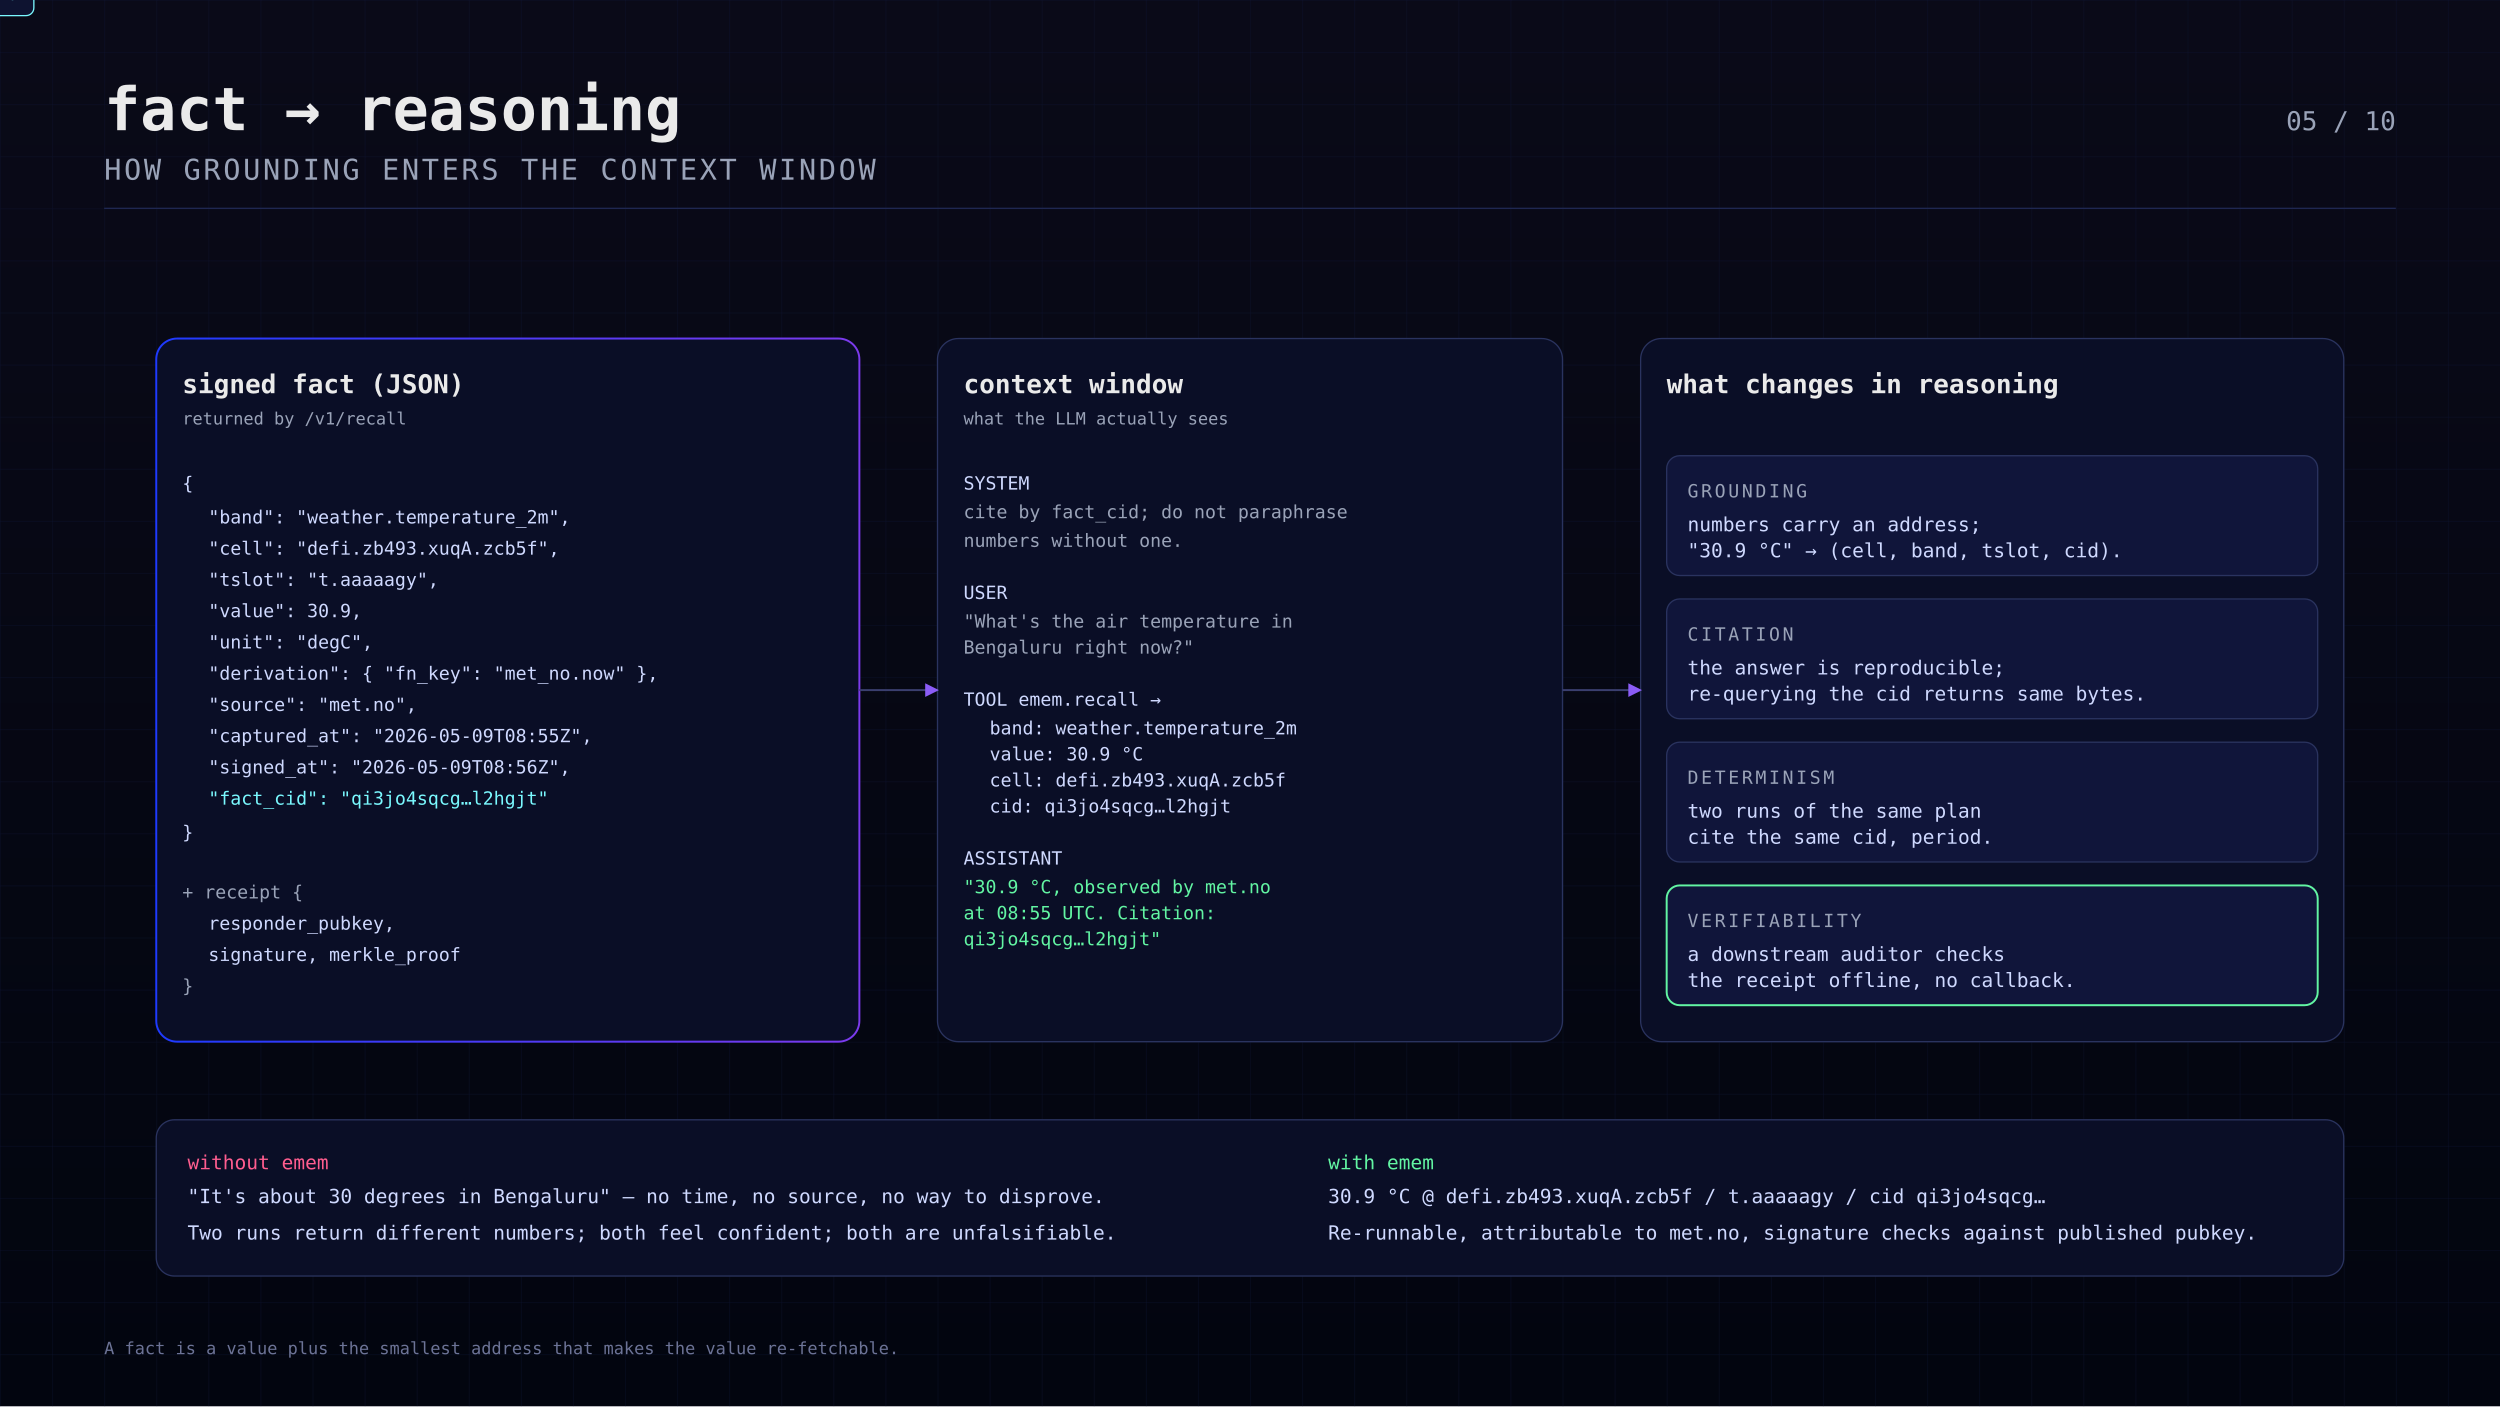
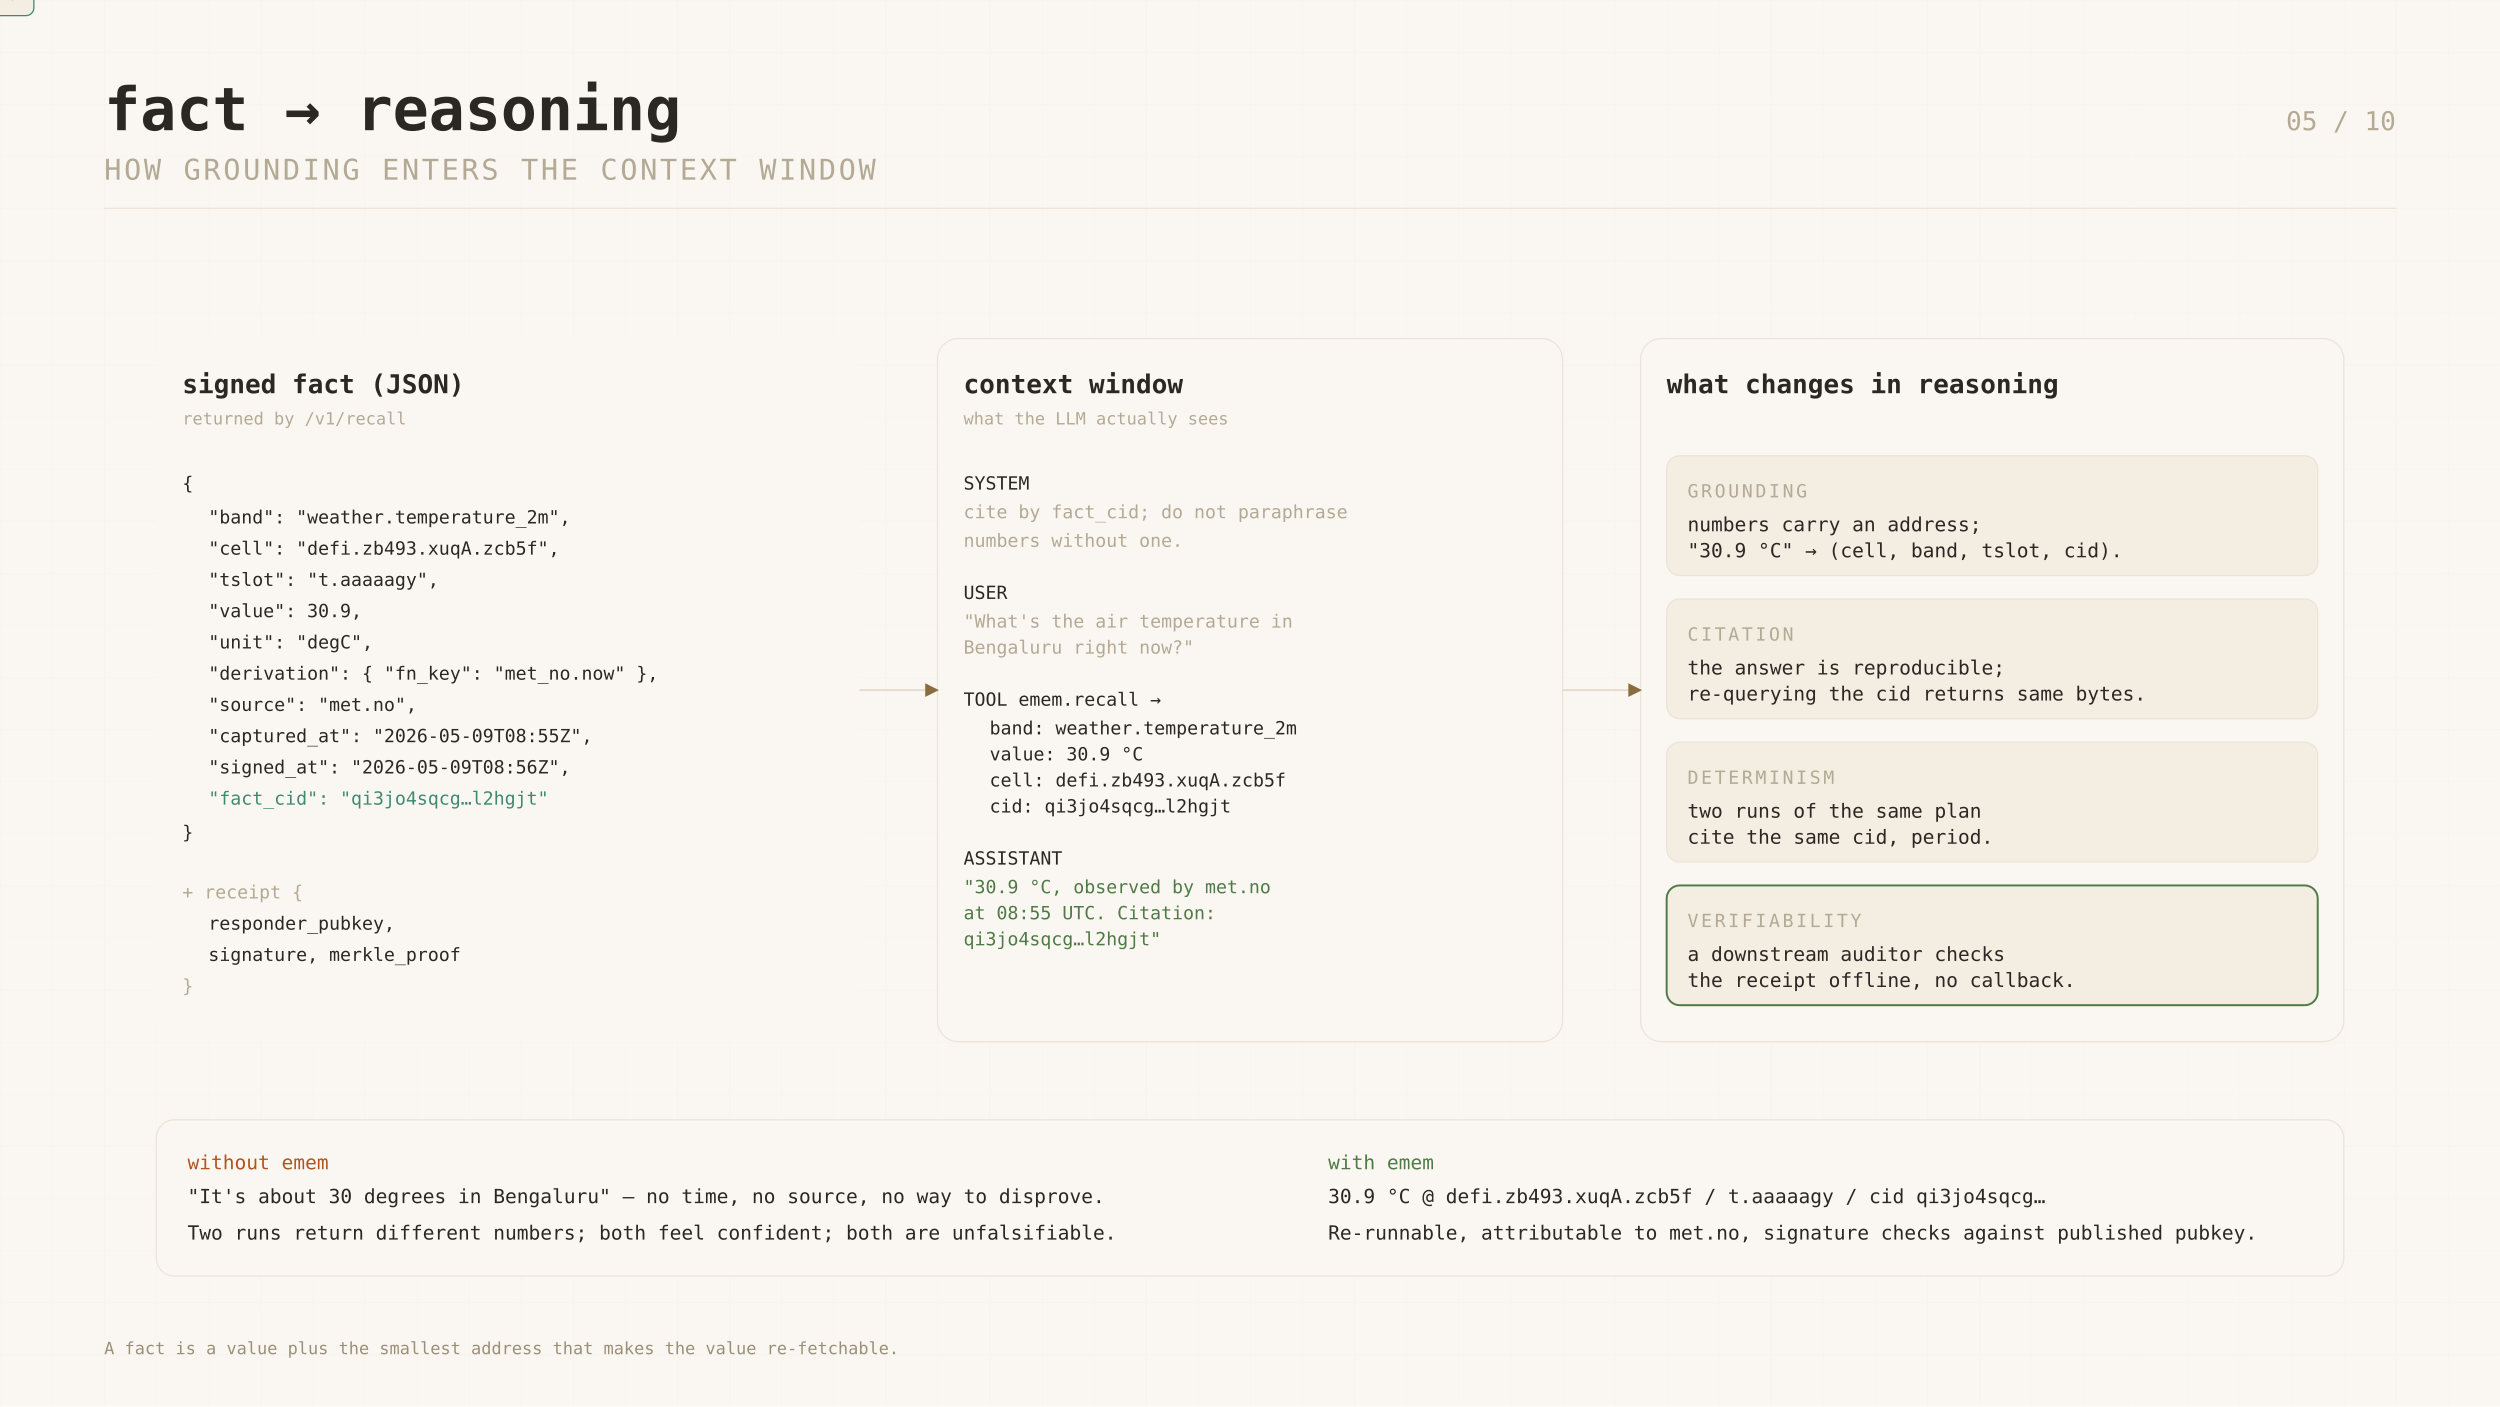
<svg xmlns="http://www.w3.org/2000/svg" viewBox="0 0 1920 1080" width="1920" height="1080" font-family="ui-monospace, SF Mono, Menlo, Consolas, monospace" role="img" aria-label="how a fact reaches an agent's reasoning context">
  <defs>
    <linearGradient id="bg" x1="0" y1="0" x2="0" y2="1">
-       <stop offset="0" stop-color="#0a0a18" />
-       <stop offset="1" stop-color="#02050f" />
+       <stop offset="0" stop-color="#faf7f2" />
+       <stop offset="1" stop-color="#faf7f2" />
    </linearGradient>
    <linearGradient id="acc" x1="0" y1="0" x2="1" y2="0">
-       <stop offset="0" stop-color="#1e3aff" />
-       <stop offset="1" stop-color="#7c3aed" />
+       <stop offset="0" stop-color="#5b7d4d" />
+       <stop offset="1" stop-color="#8a6d3f" />
    </linearGradient>
    <marker id="a1" viewBox="0 0 10 10" refX="9" refY="5" markerWidth="7" markerHeight="7" orient="auto-start-reverse">
-       <path d="M0,0 L10,5 L0,10 z" fill="#8b5cf6" />
+       <path d="M0,0 L10,5 L0,10 z" fill="#8a6d3f" />
    </marker>
    <pattern id="grid" width="40" height="40" patternUnits="userSpaceOnUse">
-       <path d="M40 0 L0 0 0 40" fill="none" stroke="#101637" stroke-width="0.6" />
+       <path d="M40 0 L0 0 0 40" fill="none" stroke="#f3ede2" stroke-width="0.6" />
    </pattern>
  </defs>
  <rect width="1920" height="1080" fill="url(#bg)" />
  <rect width="1920" height="1080" fill="url(#grid)" opacity="0.7" />
-   <g fill="#eaeaea">
+   <g fill="#2b2723">
    <text x="80" y="100" font-size="46" font-weight="700">fact → reasoning</text>
-     <text x="80" y="138" font-size="22" fill="#9aa3b8" letter-spacing="2">HOW GROUNDING ENTERS THE CONTEXT WINDOW</text>
+     <text x="80" y="138" font-size="22" fill="#b3a994" letter-spacing="2">HOW GROUNDING ENTERS THE CONTEXT WINDOW</text>
  </g>
-   <text x="1840" y="100" text-anchor="end" font-size="20" fill="#9aa3b8">05 / 10</text>
-   <line x1="80" y1="160" x2="1840" y2="160" stroke="#1f2752" stroke-width="1" />
+   <text x="1840" y="100" text-anchor="end" font-size="20" fill="#b3a994">05 / 10</text>
+   <line x1="80" y1="160" x2="1840" y2="160" stroke="#ece4d6" stroke-width="1" />
  <g transform="translate(120,260)">
-     <rect width="540" height="540" rx="16" fill="#0a0e26" stroke="url(#acc)" stroke-width="1.5" />
-     <text x="20" y="42" font-size="20" fill="#eaeaea" font-weight="700">signed fact (JSON)</text>
-     <text x="20" y="66" font-size="13" fill="#9aa3b8">returned by /v1/recall</text>
-     <g font-size="14" fill="#cfd9ff">
+     <rect width="540" height="540" rx="16" fill="#faf7f2" stroke="url(#7c756a)" stroke-width="1.5" />
+     <text x="20" y="42" font-size="20" fill="#2b2723" font-weight="700">signed fact (JSON)</text>
+     <text x="20" y="66" font-size="13" fill="#b3a994">returned by /v1/recall</text>
+     <g font-size="14" fill="#2b2723">
      <text x="20" y="116">{</text>
      <text x="40" y="142">"band":   "weather.temperature_2m",</text>
      <text x="40" y="166">"cell":   "defi.zb493.xuqA.zcb5f",</text>
      <text x="40" y="190">"tslot":  "t.aaaaagy",</text>
      <text x="40" y="214">"value":  30.9,</text>
      <text x="40" y="238">"unit":   "degC",</text>
      <text x="40" y="262">"derivation": { "fn_key": "met_no.now" },</text>
      <text x="40" y="286">"source":  "met.no",</text>
      <text x="40" y="310">"captured_at": "2026-05-09T08:55Z",</text>
      <text x="40" y="334">"signed_at":   "2026-05-09T08:56Z",</text>
-       <text x="40" y="358" fill="#7af9ff">"fact_cid":   "qi3jo4sqcg…l2hgjt"</text>
+       <text x="40" y="358" fill="#3f8a6f">"fact_cid":   "qi3jo4sqcg…l2hgjt"</text>
      <text x="20" y="384">}</text>
-       <text x="20" y="430" fill="#9aa3b8">+ receipt {</text>
-       <text x="40" y="454" fill="#cfd9ff">  responder_pubkey,</text>
-       <text x="40" y="478" fill="#cfd9ff">  signature, merkle_proof</text>
-       <text x="20" y="502" fill="#9aa3b8">}</text>
+       <text x="20" y="430" fill="#b3a994">+ receipt {</text>
+       <text x="40" y="454" fill="#2b2723">  responder_pubkey,</text>
+       <text x="40" y="478" fill="#2b2723">  signature, merkle_proof</text>
+       <text x="20" y="502" fill="#b3a994">}</text>
    </g>
  </g>
  <g transform="translate(720,260)">
-     <rect width="480" height="540" rx="16" fill="#0a0e26" stroke="#2a335f" />
-     <text x="20" y="42" font-size="20" fill="#eaeaea" font-weight="700">context window</text>
-     <text x="20" y="66" font-size="13" fill="#9aa3b8">what the LLM actually sees</text>
-     <g font-size="14" fill="#cfd9ff">
+     <rect width="480" height="540" rx="16" fill="#faf7f2" stroke="#ece4d6" />
+     <text x="20" y="42" font-size="20" fill="#2b2723" font-weight="700">context window</text>
+     <text x="20" y="66" font-size="13" fill="#b3a994">what the LLM actually sees</text>
+     <g font-size="14" fill="#2b2723">
      <text x="20" y="116">SYSTEM</text>
-       <text x="20" y="138" fill="#9aa3b8">cite by fact_cid; do not paraphrase</text>
-       <text x="20" y="160" fill="#9aa3b8">numbers without one.</text>
+       <text x="20" y="138" fill="#b3a994">cite by fact_cid; do not paraphrase</text>
+       <text x="20" y="160" fill="#b3a994">numbers without one.</text>
      <text x="20" y="200">USER</text>
-       <text x="20" y="222" fill="#9aa3b8">"What's the air temperature in</text>
-       <text x="20" y="242" fill="#9aa3b8"> Bengaluru right now?"</text>
+       <text x="20" y="222" fill="#b3a994">"What's the air temperature in</text>
+       <text x="20" y="242" fill="#b3a994"> Bengaluru right now?"</text>
      <text x="20" y="282">TOOL emem.recall →</text>
      <text x="40" y="304">band: weather.temperature_2m</text>
      <text x="40" y="324">value: 30.9 °C</text>
      <text x="40" y="344">cell: defi.zb493.xuqA.zcb5f</text>
      <text x="40" y="364">cid:  qi3jo4sqcg…l2hgjt</text>
      <text x="20" y="404">ASSISTANT</text>
-       <text x="20" y="426" fill="#62f5a3">"30.9 °C, observed by met.no</text>
-       <text x="20" y="446" fill="#62f5a3"> at 08:55 UTC. Citation:</text>
-       <text x="20" y="466" fill="#62f5a3"> qi3jo4sqcg…l2hgjt"</text>
+       <text x="20" y="426" fill="#4e7a45">"30.9 °C, observed by met.no</text>
+       <text x="20" y="446" fill="#4e7a45"> at 08:55 UTC. Citation:</text>
+       <text x="20" y="466" fill="#4e7a45"> qi3jo4sqcg…l2hgjt"</text>
    </g>
  </g>
  <g transform="translate(1260,260)">
-     <rect width="540" height="540" rx="16" fill="#0a0e26" stroke="#2a335f" />
-     <text x="20" y="42" font-size="20" fill="#eaeaea" font-weight="700">what changes in reasoning</text>
+     <rect width="540" height="540" rx="16" fill="#faf7f2" stroke="#ece4d6" />
+     <text x="20" y="42" font-size="20" fill="#2b2723" font-weight="700">what changes in reasoning</text>
    <g>
      <g transform="translate(20,90)">
-         <rect width="500" height="92" rx="10" fill="#10153a" stroke="#2a335f" />
-         <text x="16" y="32" font-size="14" fill="#9aa3b8" letter-spacing="2">GROUNDING</text>
-         <text x="16" y="58" font-size="15" fill="#cfd9ff">numbers carry an address;</text>
-         <text x="16" y="78" font-size="15" fill="#cfd9ff">"30.9 °C" → (cell, band, tslot, cid).</text>
+         <rect width="500" height="92" rx="10" fill="#f3ede2" stroke="#ece4d6" />
+         <text x="16" y="32" font-size="14" fill="#b3a994" letter-spacing="2">GROUNDING</text>
+         <text x="16" y="58" font-size="15" fill="#2b2723">numbers carry an address;</text>
+         <text x="16" y="78" font-size="15" fill="#2b2723">"30.9 °C" → (cell, band, tslot, cid).</text>
      </g>
      <g transform="translate(20,200)">
-         <rect width="500" height="92" rx="10" fill="#10153a" stroke="#2a335f" />
-         <text x="16" y="32" font-size="14" fill="#9aa3b8" letter-spacing="2">CITATION</text>
-         <text x="16" y="58" font-size="15" fill="#cfd9ff">the answer is reproducible;</text>
-         <text x="16" y="78" font-size="15" fill="#cfd9ff">re-querying the cid returns same bytes.</text>
+         <rect width="500" height="92" rx="10" fill="#f3ede2" stroke="#ece4d6" />
+         <text x="16" y="32" font-size="14" fill="#b3a994" letter-spacing="2">CITATION</text>
+         <text x="16" y="58" font-size="15" fill="#2b2723">the answer is reproducible;</text>
+         <text x="16" y="78" font-size="15" fill="#2b2723">re-querying the cid returns same bytes.</text>
      </g>
      <g transform="translate(20,310)">
-         <rect width="500" height="92" rx="10" fill="#10153a" stroke="#2a335f" />
-         <text x="16" y="32" font-size="14" fill="#9aa3b8" letter-spacing="2">DETERMINISM</text>
-         <text x="16" y="58" font-size="15" fill="#cfd9ff">two runs of the same plan</text>
-         <text x="16" y="78" font-size="15" fill="#cfd9ff">cite the same cid, period.</text>
+         <rect width="500" height="92" rx="10" fill="#f3ede2" stroke="#ece4d6" />
+         <text x="16" y="32" font-size="14" fill="#b3a994" letter-spacing="2">DETERMINISM</text>
+         <text x="16" y="58" font-size="15" fill="#2b2723">two runs of the same plan</text>
+         <text x="16" y="78" font-size="15" fill="#2b2723">cite the same cid, period.</text>
      </g>
      <g transform="translate(20,420)">
-         <rect width="500" height="92" rx="10" fill="#10153a" stroke="#62f5a3" stroke-width="1.5" />
-         <text x="16" y="32" font-size="14" fill="#9aa3b8" letter-spacing="2">VERIFIABILITY</text>
-         <text x="16" y="58" font-size="15" fill="#cfd9ff">a downstream auditor checks</text>
-         <text x="16" y="78" font-size="15" fill="#cfd9ff">the receipt offline, no callback.</text>
+         <rect width="500" height="92" rx="10" fill="#f3ede2" stroke="#4e7a45" stroke-width="1.5" />
+         <text x="16" y="32" font-size="14" fill="#b3a994" letter-spacing="2">VERIFIABILITY</text>
+         <text x="16" y="58" font-size="15" fill="#2b2723">a downstream auditor checks</text>
+         <text x="16" y="78" font-size="15" fill="#2b2723">the receipt offline, no callback.</text>
      </g>
    </g>
  </g>
-   <g fill="none" stroke="#3a3f6f" stroke-width="1.5">
+   <g fill="none" stroke="#e4ddcd" stroke-width="1.5">
    <path d="M660 530 L720 530" marker-end="url(#a1)" />
    <path d="M1200 530 L1260 530" marker-end="url(#a1)" />
  </g>
  <g>
-     <rect x="-26" y="-12" width="52" height="24" rx="6" fill="#0e1330" stroke="#7af9ff">
+     <rect x="-26" y="-12" width="52" height="24" rx="6" fill="#f3ede2" stroke="#3f8a6f">
      <animateMotion dur="6s" repeatCount="indefinite" rotate="0" path="M660 530 L720 530 L1200 530 L1260 530" />
    </rect>
-     <text font-size="11" fill="#7af9ff" text-anchor="middle">
+     <text font-size="11" fill="#3f8a6f" text-anchor="middle">
      <animateMotion dur="6s" repeatCount="indefinite" rotate="0" path="M660 530 L720 530 L1200 530 L1260 530" />
      cid
    </text>
  </g>
  <g transform="translate(120,860)">
-     <rect width="1680" height="120" rx="14" fill="#0a0e26" stroke="#2a335f" />
-     <g font-size="15" fill="#cfd9ff">
-       <text x="24" y="38" fill="#ff5d8f">without emem</text>
+     <rect width="1680" height="120" rx="14" fill="#faf7f2" stroke="#ece4d6" />
+     <g font-size="15" fill="#2b2723">
+       <text x="24" y="38" fill="#b3541f">without emem</text>
      <text x="24" y="64">"It's about 30 degrees in Bengaluru" — no time, no source, no way to disprove.</text>
      <text x="24" y="92">Two runs return different numbers; both feel confident; both are unfalsifiable.</text>
-       <text x="900" y="38" fill="#62f5a3">with emem</text>
+       <text x="900" y="38" fill="#4e7a45">with emem</text>
      <text x="900" y="64">30.9 °C @ defi.zb493.xuqA.zcb5f / t.aaaaagy / cid qi3jo4sqcg…</text>
      <text x="900" y="92">Re-runnable, attributable to met.no, signature checks against published pubkey.</text>
    </g>
  </g>
-   <text x="80" y="1040" font-size="13" fill="#6c7396">A fact is a value plus the smallest address that makes the value re-fetchable.</text>
+   <text x="80" y="1040" font-size="13" fill="#9a8f78">A fact is a value plus the smallest address that makes the value re-fetchable.</text>
</svg>
